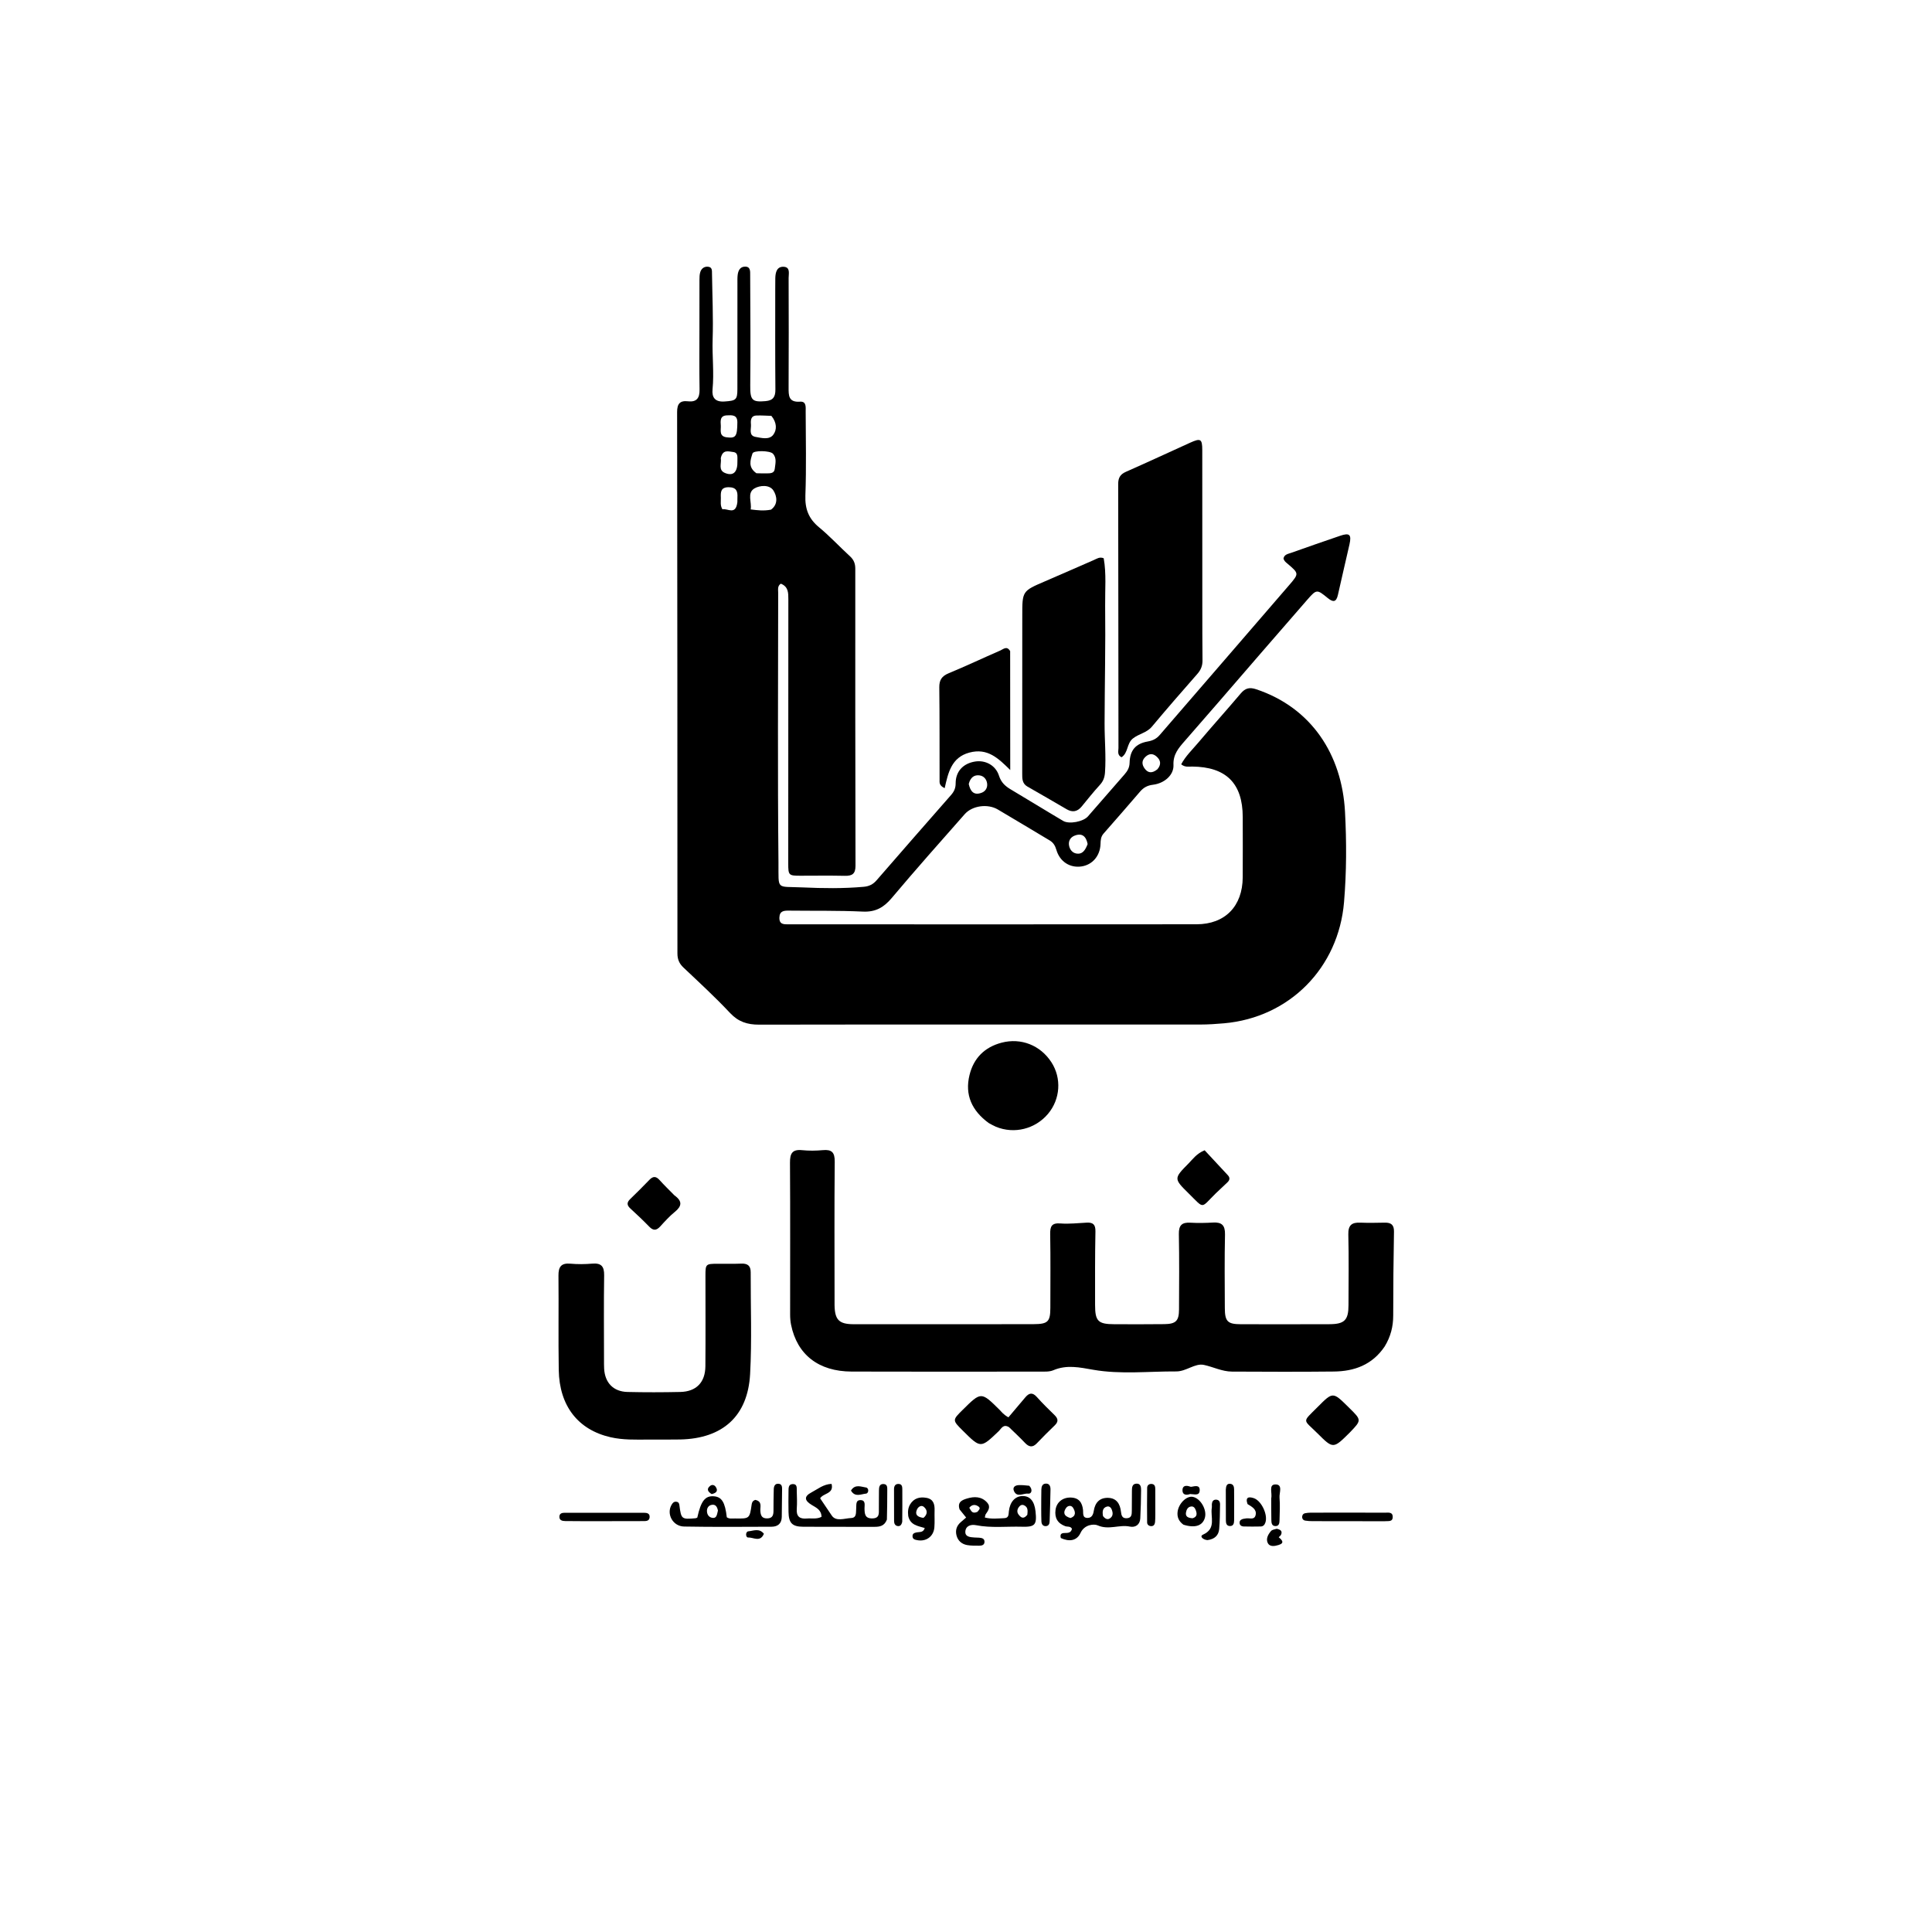
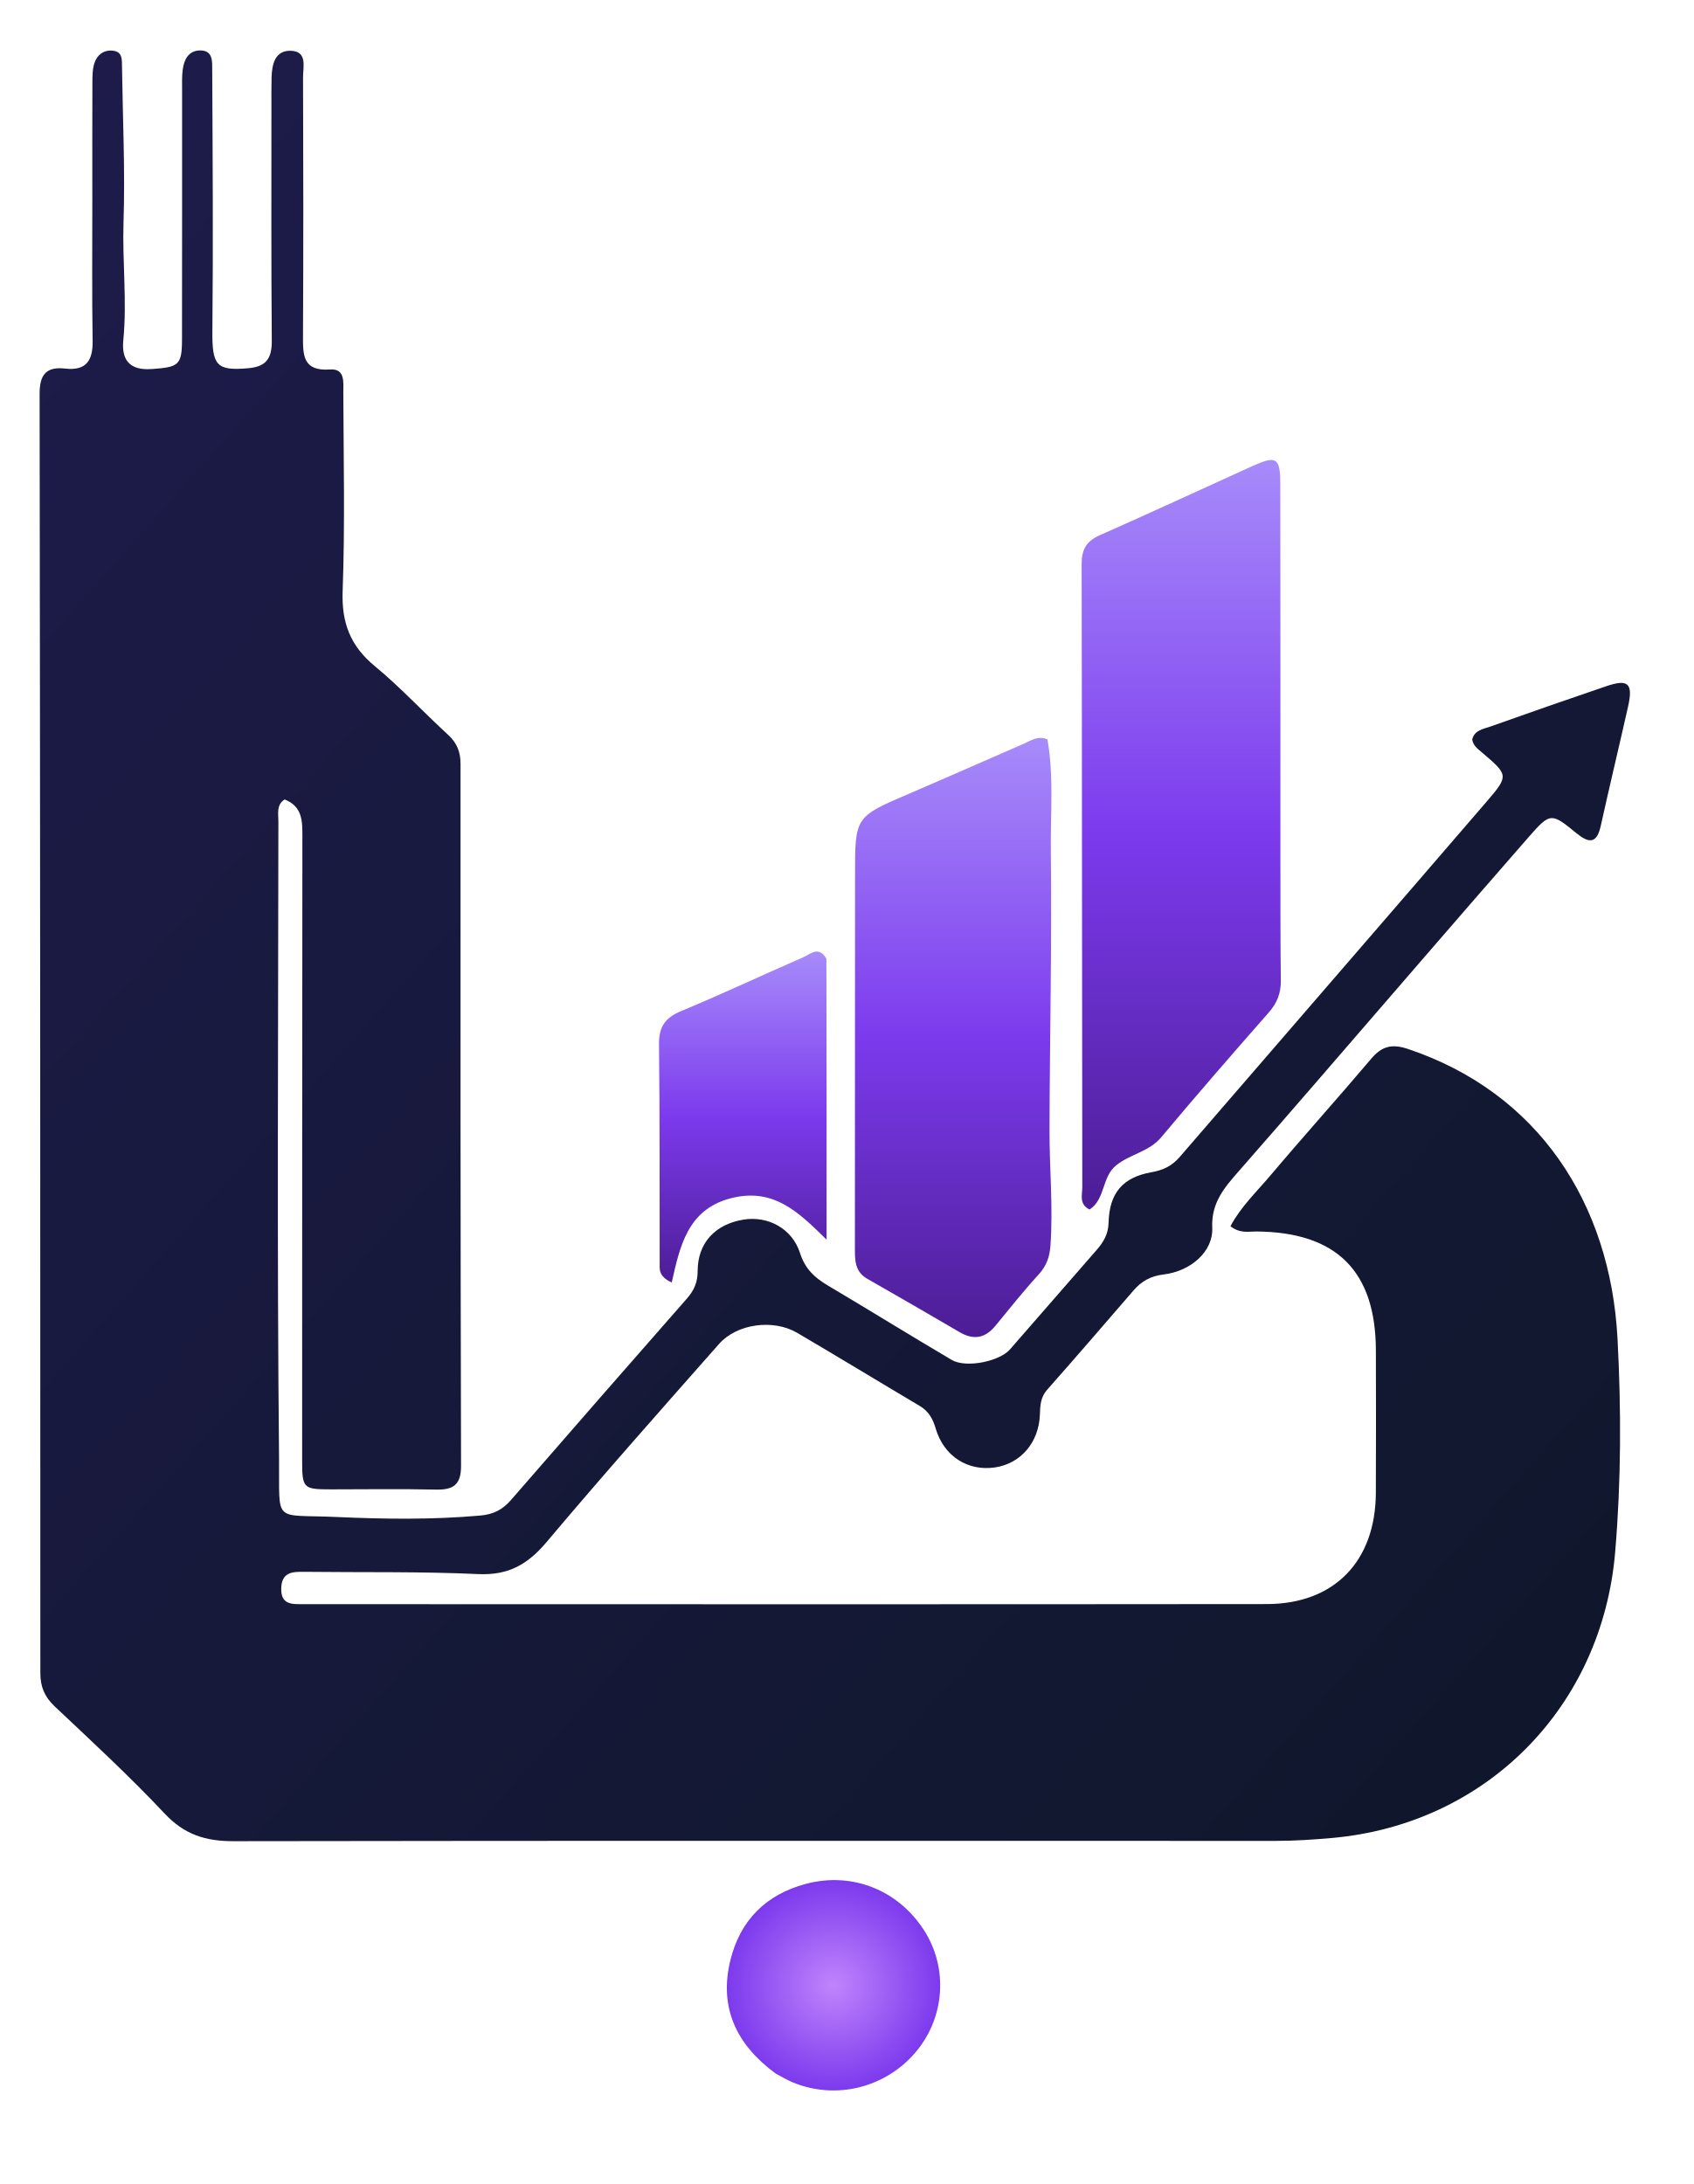
- <svg xmlns="http://www.w3.org/2000/svg" version="1.1" id="Layer_1" x="0px" y="0px" width="100%" viewBox="0 0 1024 1024" enable-background="new 0 0 1024 1024" xml:space="preserve">
-   <path fill="#000000" opacity="1" stroke="none" d=" M370.711,175   C370.711,165.834 370.69,157.169 370.729,148.504   C370.736,147.021 370.737,145.45 371.207,144.079   C371.854,142.196 373.441,141.083 375.504,141.397   C377.511,141.702 377.35,143.472 377.371,144.957   C377.539,156.605 378.088,168.265 377.711,179.896   C377.425,188.727 378.526,197.529 377.663,206.358   C377.242,210.67 378.985,213.157 384.048,212.797   C390.015,212.372 390.822,211.988 390.833,206.222   C390.868,187.558 390.846,168.894 390.854,150.23   C390.854,148.731 390.797,147.218 390.977,145.737   C391.26,143.425 392.242,141.359 394.873,141.317   C397.857,141.27 397.601,143.914 397.61,145.75   C397.711,165.241 397.843,184.733 397.648,204.222   C397.57,212.014 398.55,213.262 405.773,212.607   C409.846,212.238 411.006,210.276 410.974,206.408   C410.826,188.745 410.898,171.081 410.893,153.417   C410.893,151.417 410.876,149.417 410.926,147.418   C411.003,144.372 411.72,141.221 415.355,141.397   C419.012,141.575 417.98,145.073 417.988,147.344   C418.062,166.674 418.074,186.005 417.977,205.334   C417.955,209.689 417.928,213.333 424.067,212.894   C427.5,212.648 427.018,215.892 427.025,218.113   C427.072,232.944 427.416,247.789 426.871,262.6   C426.608,269.75 428.602,274.928 434.098,279.464   C439.866,284.224 444.975,289.773 450.503,294.834   C452.522,296.682 453.322,298.7 453.321,301.404   C453.299,353.896 453.3,406.388 453.434,458.88   C453.445,463.217 451.629,464.291 447.733,464.202   C439.905,464.025 432.07,464.15 424.238,464.152   C418.038,464.154 417.783,463.933 417.784,457.669   C417.787,411.009 417.794,364.35 417.84,317.69   C417.843,314.249 417.874,310.944 413.855,309.363   C411.965,310.572 412.457,312.55 412.455,314.259   C412.423,361.919 412.13,409.582 412.605,457.236   C412.752,472.048 411.08,469.703 425.386,470.347   C436.129,470.831 446.997,470.992 457.802,470.02   C460.709,469.758 462.758,468.706 464.621,466.559   C477.725,451.46 490.883,436.406 504.073,421.382   C505.68,419.551 506.517,417.767 506.516,415.168   C506.516,408.833 510.504,404.643 516.821,403.627   C522.249,402.754 527.707,405.578 529.483,411.136   C530.623,414.704 532.759,416.651 535.705,418.398   C545.006,423.917 554.199,429.617 563.515,435.11   C566.688,436.981 574.187,435.49 576.597,432.738   C583.073,425.345 589.494,417.904 595.969,410.51   C597.54,408.715 598.643,406.913 598.707,404.326   C598.873,397.704 601.846,394.147 608.314,393.005   C610.953,392.539 612.928,391.588 614.659,389.582   C637.614,362.972 660.647,336.43 683.57,309.793   C688.559,303.997 688.392,303.86 682.42,298.773   C681.544,298.027 680.557,297.347 680.283,295.956   C680.729,293.819 682.776,293.572 684.399,292.994   C693.026,289.921 701.677,286.913 710.346,283.961   C715.301,282.273 716.422,283.329 715.247,288.553   C713.24,297.472 711.1,306.362 709.126,315.289   C708.228,319.352 706.471,319.225 703.651,316.92   C698.057,312.345 697.814,312.239 692.987,317.76   C676.984,336.063 661.137,354.502 645.221,372.88   C639.443,379.551 633.659,386.216 627.841,392.851   C624.652,396.487 621.709,399.897 621.964,405.467   C622.206,410.75 617.201,415.198 611.052,415.938   C608.135,416.289 606.087,417.452 604.276,419.551   C597.857,426.992 591.443,434.436 584.931,441.794   C583.442,443.477 583.363,445.311 583.297,447.341   C583.094,453.607 579.008,458.365 573.246,459.226   C567.163,460.135 561.761,456.764 559.914,450.485   C559.252,448.234 558.309,446.603 556.31,445.417   C547.139,439.98 538.038,434.426 528.842,429.032   C523.488,425.891 515.342,426.968 511.319,431.525   C498.314,446.256 485.27,460.96 472.614,475.988   C468.406,480.985 464.048,483.474 457.313,483.162   C444.341,482.56 431.331,482.807 418.337,482.652   C415.653,482.621 413.224,482.666 413.095,486.295   C412.958,490.188 415.69,489.909 418.217,489.909   C490.206,489.92 562.195,489.968 634.184,489.888   C649.349,489.871 658.577,480.295 658.666,464.999   C658.728,454.334 658.698,443.669 658.675,433.004   C658.635,415.156 649.829,406.425 631.847,406.294   C630.084,406.282 628.186,406.797 626.053,405.112   C628.353,400.757 631.968,397.336 635.097,393.629   C642.511,384.848 650.21,376.307 657.63,367.532   C660.015,364.711 662.265,364.136 665.868,365.343   C695.089,375.128 711.26,399.928 712.881,430.264   C713.732,446.185 713.707,462.213 712.361,478.197   C709.436,512.948 683.487,539.319 648.763,542.373   C644.622,542.737 640.458,543.019 636.304,543.02   C558.316,543.037 480.328,542.95 402.34,543.087   C396.074,543.098 391.343,541.585 386.929,536.882   C379.07,528.507 370.593,520.706 362.237,512.811   C359.986,510.684 359.051,508.423 359.051,505.358   C359.054,409.706 359.018,314.053 358.885,218.401   C358.879,214.05 360.341,212.205 364.688,212.696   C369.31,213.218 370.853,210.898 370.781,206.489   C370.612,196.161 370.717,185.83 370.711,175  M408.641,270.132   C412.645,267.223 411.71,262.767 409.937,259.993   C407.832,256.697 402.61,257.277 399.918,258.845   C395.755,261.271 398.583,266.147 397.87,270.009   C401.624,270.463 404.728,270.875 408.641,270.132  M408.85,220.415   C406.215,220.342 403.574,220.122 400.947,220.233   C397.858,220.363 397.847,222.846 398.022,224.974   C398.218,227.369 396.696,230.891 400.458,231.566   C403.577,232.125 407.672,233.249 409.816,230.472   C411.87,227.812 411.772,223.966 408.85,220.415  M400.93,250.83   C402.752,250.859 404.576,250.943 406.397,250.9   C408.217,250.857 410.369,250.958 410.639,248.499   C410.937,245.777 411.838,242.805 409.648,240.447   C408.107,238.787 399.384,238.633 398.838,240.341   C397.728,243.807 396.335,247.648 400.93,250.83  M390.819,266.142   C390.827,265.311 390.8,264.477 390.849,263.648   C391.041,260.395 390.316,258.276 386.287,258.236   C381.909,258.193 381.952,260.878 382.068,263.842   C382.144,265.795 381.602,267.839 382.908,269.948   C385.628,269.293 389.963,273.349 390.819,266.142  M390.816,223.826   C390.834,219.761 387.94,220.021 385.239,220.148   C381.421,220.327 381.921,223.311 382.041,225.673   C382.162,228.061 381.023,231.273 385.2,231.79   C389.931,232.375 390.771,231.409 390.816,223.826  M382.033,242.845   C382.544,245.541 380.495,249.131 384.267,250.689   C388.705,252.523 391.04,250.178 390.844,244.284   C390.781,242.407 391.366,239.859 388.547,239.566   C386.164,239.318 383.036,238.017 382.033,242.845  M576.468,447.356   C575.698,443.393 573.605,441.273 569.465,442.952   C567.305,443.827 566.16,445.82 566.635,448.239   C567.045,450.326 568.402,452.028 570.5,452.384   C573.73,452.934 575.227,450.636 576.468,447.356  M513.454,415.543   C514.285,419.298 516.063,421.817 520.366,420.144   C522.373,419.364 523.46,417.494 523.207,415.337   C522.933,413.002 521.406,411.227 519.076,410.956   C516.322,410.637 514.321,412.054 513.454,415.543  M613.442,407.739   C615.562,405.275 615.294,402.926 612.903,400.889   C611.027,399.291 609.083,399.324 607.179,401.074   C605.089,402.995 605.116,405.107 606.605,407.226   C608.294,409.628 610.448,410.156 613.442,407.739  z" />
-   <path fill="#000000" opacity="1" stroke="none" d=" M733.879,713.704   C727.254,723.472 717.761,726.825 706.935,726.941   C688.945,727.134 670.95,727.063 652.958,726.975   C647.737,726.95 642.989,724.469 638.068,723.422   C633.376,722.423 628.724,726.916 623.44,726.886   C608.797,726.805 594.008,728.528 579.572,726.025   C572.168,724.741 565.419,723.21 558.233,726.273   C556.196,727.142 553.641,726.977 551.323,726.98   C518.003,727.014 484.683,727.069 451.363,726.959   C433.849,726.902 422.484,717.987 419.281,702.142   C418.921,700.362 418.786,698.509 418.784,696.689   C418.766,669.866 418.887,643.043 418.712,616.222   C418.68,611.349 419.92,609.082 425.147,609.612   C428.774,609.98 432.493,609.93 436.129,609.598   C440.863,609.164 442.469,610.777 442.423,615.703   C442.197,640.025 442.33,664.35 442.335,688.673   C442.335,689.673 442.319,690.672 442.333,691.672   C442.441,699.537 444.67,701.845 452.442,701.864   C467.603,701.902 482.763,701.867 497.924,701.862   C514.584,701.855 531.244,701.883 547.904,701.825   C555.438,701.799 556.698,700.498 556.706,693.149   C556.72,680.155 556.846,667.157 556.623,654.166   C556.552,650.013 557.373,648.088 562.078,648.453   C566.693,648.811 571.384,648.249 576.038,648.022   C579.398,647.858 580.675,649.097 580.602,652.713   C580.343,665.693 580.414,678.679 580.416,691.662   C580.417,700.26 582.024,701.843 590.634,701.862   C599.463,701.882 608.294,701.933 617.123,701.817   C623.246,701.737 624.873,700.111 624.904,694.06   C624.972,680.733 625.07,667.402 624.821,654.078   C624.734,649.446 626.411,647.79 630.903,648.051   C634.886,648.283 638.905,648.21 642.891,647.975   C647.553,647.7 649.381,649.419 649.275,654.311   C648.992,667.3 649.13,680.299 649.182,693.293   C649.21,700.403 650.653,701.851 657.668,701.867   C673.328,701.904 688.989,701.904 704.649,701.849   C712.631,701.821 714.716,699.691 714.73,691.77   C714.753,679.275 714.947,666.775 714.64,654.287   C714.518,649.295 716.524,647.822 721.074,648.029   C725.396,648.226 729.735,648.087 734.066,648.028   C737.322,647.983 738.899,649.214 738.838,652.767   C738.583,667.587 738.421,682.411 738.43,697.233   C738.434,703.08 737.103,708.43 733.879,713.704  z" />
-   <path fill="#000000" opacity="1" stroke="none" d=" M637.255,322   C637.275,331.657 637.235,340.814 637.351,349.97   C637.387,352.808 636.522,355.027 634.631,357.176   C626.5,366.42 618.423,375.714 610.521,385.153   C607.792,388.413 603.598,388.91 600.449,391.422   C597.118,394.08 598.025,399.059 594.436,401.364   C592.024,400.174 592.811,398.08 592.808,396.438   C592.739,349.821 592.759,303.204 592.663,256.587   C592.657,253.317 593.69,251.422 596.749,250.074   C608.166,245.042 619.476,239.765 630.845,234.623   C636.366,232.126 637.219,232.618 637.228,238.589   C637.273,266.226 637.253,293.863 637.255,322  z" />
-   <path fill="#000000" opacity="1" stroke="none" d=" M344.01,762.996   C336.847,763.051 330.137,763.257 323.608,761.764   C306.343,757.817 296.464,745.133 296.15,726.12   C295.875,709.461 296.165,692.794 295.998,676.132   C295.952,671.505 297.385,669.33 302.333,669.775   C306.134,670.116 310.014,670.083 313.819,669.754   C318.597,669.341 320.287,671.112 320.212,675.955   C319.981,690.781 320.13,705.614 320.137,720.444   C320.137,722.11 320.113,723.78 320.206,725.442   C320.628,732.92 325.104,737.594 332.584,737.77   C341.91,737.989 351.249,737.973 360.576,737.768   C369.019,737.583 373.796,732.706 373.869,724.158   C374.005,708.163 373.895,692.166 373.902,676.169   C373.904,669.96 374.053,669.836 380.418,669.825   C384.583,669.818 388.754,669.912 392.913,669.746   C396.24,669.613 397.898,670.877 397.885,674.315   C397.82,692.31 398.559,710.346 397.573,728.289   C396.344,750.639 382.99,762.485 360.504,762.953   C355.174,763.064 349.84,762.988 344.01,762.996  z" />
-   <path fill="#000000" opacity="1" stroke="none" d=" M541.826,331.001   C541.829,329.169 541.834,327.836 541.832,326.503   C541.807,313.247 541.82,313.278 553.803,308.135   C562.524,304.392 571.202,300.55 579.904,296.762   C581.392,296.115 582.794,295.016 584.985,295.882   C586.454,304.084 585.649,312.583 585.75,320.977   C586,341.79 585.507,362.611 585.455,383.429   C585.433,392.08 586.277,400.718 585.673,409.393   C585.486,412.07 584.756,414.057 582.947,416.025   C579.57,419.699 576.47,423.629 573.294,427.484   C571.03,430.232 568.43,430.712 565.35,428.918   C558.442,424.897 551.539,420.866 544.589,416.918   C541.736,415.298 541.793,412.692 541.796,409.973   C541.82,383.816 541.818,357.658 541.826,331.001  z" />
-   <path fill="#000000" opacity="1" stroke="none" d=" M535.402,345.111   C535.443,366.339 535.443,387.235 535.443,408.131   C529.166,401.951 523.458,396.283 513.75,398.895   C504.219,401.46 502.505,409.735 500.702,417.741   C497.638,416.333 497.998,414.677 497.994,413.249   C497.948,396.942 498.043,380.633 497.847,364.328   C497.8,360.392 499.189,358.344 502.821,356.839   C512.038,353.018 521.066,348.745 530.218,344.763   C531.816,344.068 533.669,342.119 535.402,345.111  z" />
-   <path fill="#000000" opacity="1" stroke="none" d=" M524.009,595.213   C515.11,588.673 511.275,580.328 513.861,569.787   C516.055,560.843 521.833,555.026 530.855,552.648   C541.131,549.94 551.411,553.98 557.262,563.008   C562.75,571.476 562.013,582.623 555.451,590.388   C548.658,598.428 537.552,601.19 527.878,597.209   C526.654,596.705 525.508,596.013 524.009,595.213  z" />
-   <path fill="#000000" opacity="1" stroke="none" d=" M534.803,756.432   C531.704,754.553 530.678,757.282 529.3,758.594   C519.764,767.676 519.798,767.712 510.332,758.303   C504.712,752.717 504.712,752.717 510.316,747.176   C520.027,737.574 520.023,737.579 529.782,747.228   C530.826,748.259 531.641,749.606 534.479,751.218   C537.463,747.69 540.459,744.172 543.427,740.632   C545.401,738.277 547.226,737.825 549.534,740.421   C552.513,743.771 555.738,746.909 558.948,750.045   C560.874,751.926 561.067,753.543 559.01,755.499   C555.758,758.589 552.615,761.797 549.503,765.03   C547.207,767.415 545.297,766.911 543.207,764.696   C540.589,761.92 537.784,759.32 534.803,756.432  z" />
-   <path fill="#000000" opacity="1" stroke="none" d=" M562.258,815.195   C561.662,812.975 562.737,812.536 564.312,812.528   C566.002,812.52 567.701,812.476 568.163,810.291   C567.359,808.794 565.774,809.335 564.595,808.901   C560.525,807.402 558.902,804.464 559.447,800.311   C559.987,796.187 563.257,793.625 567.518,793.73   C571.89,793.838 573.635,796.414 574.039,800.421   C574.208,802.102 573.614,804.525 576.416,804.532   C578.647,804.538 579.415,802.795 579.718,800.818   C580.392,796.432 582.83,793.738 587.392,793.896   C591.86,794.05 593.68,797.171 594.13,801.203   C594.357,803.239 594.781,804.868 597.301,804.693   C599.948,804.509 599.855,802.499 599.884,800.661   C599.937,797.163 599.885,793.664 599.94,790.166   C599.967,788.485 599.998,786.535 602.234,786.369   C604.589,786.193 604.815,788.187 604.8,789.842   C604.756,794.832 604.638,799.826 604.37,804.808   C604.189,808.199 601.69,809.717 598.848,809.121   C593.226,807.942 587.662,811.079 581.798,808.476   C579.816,807.595 574.784,807.979 572.718,812.463   C570.765,816.704 566.719,817.264 562.258,815.195  M567.352,804.592   C570.551,803.505 569.96,801.17 568.755,799.176   C567.853,797.685 565.996,797.899 565.038,799.26   C563.467,801.492 563.646,803.539 567.352,804.592  M584.62,803.558   C585.778,805.01 587.136,805.889 588.776,804.371   C590.026,803.214 589.82,801.635 589.299,800.202   C588.875,799.036 587.933,798.137 586.629,798.531   C584.49,799.177 584.158,800.951 584.62,803.558  z" />
-   <path fill="#000000" opacity="1" stroke="none" d=" M470.074,805.417   C468.767,808.885 466.213,809.261 463.41,809.255   C450.854,809.229 438.298,809.274 425.743,809.208   C419.89,809.178 418.045,807.278 417.929,801.383   C417.857,797.724 417.874,794.062 417.93,790.403   C417.956,788.769 417.807,786.704 420.115,786.594   C422.638,786.473 422.259,788.645 422.299,790.224   C422.38,793.383 422.54,796.56 422.304,799.703   C422.003,803.727 423.825,805.178 427.592,804.841   C430.156,804.611 432.855,805.303 435.43,803.947   C435.326,800.246 432.645,799.1 430.266,797.674   C426.244,795.262 426.092,793.087 430.158,790.963   C433.431,789.254 436.424,786.644 440.748,786.49   C442.1,791.871 436.481,791.242 434.69,794.143   C436.656,797.086 438.809,800.206 440.845,803.262   C443.07,806.603 447.617,804.756 451.129,804.582   C454.214,804.429 453.585,801.625 453.8,799.547   C453.991,797.691 453.315,794.924 456.32,795.103   C458.926,795.259 458.176,797.861 458.21,799.527   C458.268,802.428 458.43,804.861 462.366,804.791   C466.323,804.72 465.787,801.995 465.821,799.545   C465.866,796.385 465.807,793.223 465.864,790.063   C465.894,788.365 465.997,786.434 468.359,786.565   C470.467,786.681 470.267,788.553 470.269,790.007   C470.277,794.997 470.21,799.987 470.074,805.417  z" />
-   <path fill="#000000" opacity="1" stroke="none" d=" M400.327,794.971   C404.105,795.789 402.873,798.6 402.995,800.693   C403.143,803.218 403.756,804.857 406.714,804.779   C409.492,804.705 409.949,802.997 409.963,800.78   C409.988,796.951 409.983,793.12 410.111,789.294   C410.165,787.699 410.761,786.199 412.765,786.437   C414.548,786.649 414.526,788.2 414.519,789.531   C414.493,794.359 414.437,799.187 414.351,804.015   C414.288,807.536 412.212,809.187 408.926,809.197   C393.486,809.247 378.042,809.383 362.607,809.096   C356.549,808.983 353.076,802.376 355.979,797.512   C356.621,796.437 357.404,795.668 358.796,796.013   C359.774,796.255 359.988,796.978 360.102,797.865   C361.05,805.194 361.255,805.353 368.656,804.702   C368.971,804.674 369.272,804.483 369.578,804.365   C371.536,795.485 373.748,792.675 378.462,793.076   C382.574,793.426 384.321,796.292 385.214,804.18   C386.536,805.146 388.083,804.794 389.547,804.819   C397.305,804.955 397.303,804.939 398.399,797.414   C398.547,796.396 398.852,795.464 400.327,794.971  M380.523,800.639   C380.139,798.688 379.288,797.09 376.979,797.654   C375.415,798.036 374.628,799.444 374.703,801.036   C374.787,802.819 375.761,804.219 377.577,804.494   C379.88,804.843 379.978,802.82 380.523,800.639  z" />
-   <path fill="#000000" opacity="1" stroke="none" d=" M508.61,800.038   C507.25,796 510.124,794.979 512.569,794.239   C516.351,793.094 520.207,793.075 523.185,796.36   C525.27,798.66 523.782,800.641 522.425,802.608   C522.174,802.971 522.182,803.512 521.986,804.321   C525.503,805.231 528.945,804.796 532.351,804.653   C534.704,804.555 534.543,802.713 534.724,801.015   C535.252,796.071 538.017,793.027 541.885,792.939   C545.889,792.848 548.249,795.588 548.844,801.021   C549.625,808.157 548.651,809.394 541.648,809.195   C533.526,808.963 525.375,809.97 517.274,808.377   C514.701,807.87 511.819,808.67 511.646,811.773   C511.491,814.575 514.231,814.751 516.438,814.901   C517.268,814.958 518.103,814.935 518.93,815.01   C520.294,815.133 521.753,815.345 521.801,817.095   C521.849,818.856 520.45,819.253 519.05,819.248   C516.896,819.241 514.702,819.298 512.598,818.923   C509.789,818.422 507.729,816.687 506.983,813.858   C506.243,811.053 507.051,808.603 509.314,806.696   C510.178,805.968 511.029,805.222 512.07,804.325   C510.878,802.868 509.842,801.602 508.61,800.038  M544.502,802.879   C544.695,800.905 545.03,798.822 542.712,797.807   C541.462,797.26 540.494,798.034 539.829,799.048   C539.042,800.248 538.988,801.607 539.851,802.727   C541.003,804.221 542.369,805.525 544.502,802.879  M518.038,801.316   C518.709,800.453 520.032,799.481 518.627,798.482   C517.088,797.387 515.287,797.213 513.742,799.138   C514.692,800.563 515.092,802.607 518.038,801.316  z" />
-   <path fill="#000000" opacity="1" stroke="none" d=" M644.443,632.444   C636.203,640.516 638.604,641.008 630.019,632.549   C622.075,624.722 622.102,624.589 629.968,616.645   C632.264,614.326 634.15,611.454 638.487,609.671   C642.408,613.89 646.57,618.385 650.753,622.859   C652.07,624.268 651.801,625.51 650.501,626.726   C648.558,628.542 646.624,630.367 644.443,632.444  z" />
-   <path fill="#000000" opacity="1" stroke="none" d=" M715.344,759.342   C706.675,767.94 706.61,768.005 698.374,759.786   C690.551,751.979 689.954,754.209 698.43,745.681   C706.427,737.633 706.466,737.671 714.534,745.632   C714.771,745.864 715.007,746.097 715.243,746.33   C721.72,752.716 721.72,752.716 715.344,759.342  z" />
-   <path fill="#000000" opacity="1" stroke="none" d=" M357.465,633.571   C361.825,636.691 361.374,639.32 357.663,642.331   C354.844,644.618 352.378,647.368 349.916,650.059   C347.918,652.243 346.251,652.364 344.131,650.177   C340.901,646.844 337.518,643.652 334.095,640.516   C332.195,638.776 332.155,637.323 334.01,635.535   C337.474,632.197 340.874,628.788 344.213,625.324   C346.141,623.324 347.719,623.364 349.589,625.459   C352.016,628.18 354.662,630.706 357.465,633.571  z" />
-   <path fill="#000000" opacity="1" stroke="none" d=" M481.381,803.496   C481.084,801.081 481.336,799.087 482.389,797.343   C484.368,794.068 487.483,793.244 491.028,793.886   C494.795,794.568 495.46,797.342 495.347,800.632   C495.244,803.618 495.488,806.627 495.232,809.595   C494.815,814.432 490.791,817.246 486.067,816.299   C484.868,816.059 483.725,815.799 483.656,814.297   C483.585,812.759 484.7,812.429 485.915,812.184   C487.421,811.88 489.348,812.409 490.143,809.886   C486.637,808.782 482.458,808.457 481.381,803.496  M489.447,804.507   C491.702,802.648 491.706,800.427 489.678,798.682   C488.368,797.555 486.708,798.544 486.022,800.05   C484.808,802.713 486.151,804.085 489.447,804.507  z" />
-   <path fill="#000000" opacity="1" stroke="none" d=" M311.011,806.267   C306.858,806.246 303.202,806.255 299.548,806.189   C297.968,806.16 296.396,805.805 296.493,803.773   C296.577,802.023 298.05,801.796 299.421,801.794   C313.378,801.775 327.335,801.776 341.292,801.798   C342.864,801.801 344.472,802.087 344.314,804.18   C344.156,806.265 342.384,806.206 340.918,806.213   C331.115,806.262 321.312,806.255 311.011,806.267  z" />
-   <path fill="#000000" opacity="1" stroke="none" d=" M733.573,806.284   C720.659,806.272 708.193,806.268 695.727,806.236   C694.406,806.232 693.066,806.178 691.77,805.947   C690.68,805.753 690.077,804.906 690.182,803.768   C690.265,802.874 690.822,802.212 691.716,802.044   C692.688,801.861 693.688,801.748 694.675,801.746   C707.806,801.724 720.936,801.701 734.067,801.755   C735.75,801.762 738.194,801.231 738.167,804.036   C738.14,806.836 735.702,806.054 733.573,806.284  z" />
-   <path fill="#000000" opacity="1" stroke="none" d=" M627.23,808.107   C624.706,806.247 623.836,804.026 624.142,801.349   C624.648,796.916 628.895,792.735 632.205,793.364   C636.272,794.136 639.779,800.146 638.632,804.379   C637.478,808.641 633.454,810.073 627.23,808.107  M632.094,804.702   C634.508,804.014 634.515,802.358 633.789,800.434   C633.358,799.294 632.667,798.294 631.306,798.47   C629.572,798.694 628.872,800.114 628.603,801.597   C628.221,803.701 629.502,804.567 632.094,804.702  z" />
-   <path fill="#000000" opacity="1" stroke="none" d=" M661.211,797.185   C659.912,793.384 661.961,793.235 664.442,794.023   C668.592,795.341 672.109,802.878 670.679,806.992   C670.25,808.227 669.508,809.046 668.2,809.071   C665.211,809.128 662.219,809.151 659.231,809.062   C657.985,809.024 656.937,808.415 657.015,806.92   C657.077,805.74 657.965,805.267 658.988,805.017   C659.309,804.939 659.657,804.961 659.972,804.866   C661.864,804.296 664.824,805.976 665.508,803.005   C666.186,800.059 663.67,798.671 661.211,797.185  z" />
-   <path fill="#000000" opacity="1" stroke="none" d=" M551.867,799.945   C551.882,796.141 551.868,792.823 551.941,789.507   C551.976,787.911 552.467,786.379 554.365,786.337   C556.341,786.294 556.805,787.935 556.784,789.465   C556.709,795.097 556.505,800.728 556.328,806.358   C556.289,807.614 555.847,808.749 554.437,808.87   C552.775,809.012 552.051,807.887 551.973,806.399   C551.869,804.414 551.9,802.421 551.867,799.945  z" />
-   <path fill="#000000" opacity="1" stroke="none" d=" M639.955,816.295   C637.577,816.088 635.642,814.267 637.614,813.387   C644.837,810.162 641.449,804.071 642.286,799.143   C642.395,798.499 642.239,797.814 642.31,797.159   C642.447,795.901 642.952,794.867 644.417,794.853   C646.176,794.836 646.679,796.052 646.648,797.51   C646.555,801.824 646.58,806.155 646.188,810.446   C645.884,813.776 643.781,815.805 639.955,816.295  z" />
-   <path fill="#000000" opacity="1" stroke="none" d=" M649.704,789.469   C649.827,787.577 650.242,786.295 652.012,786.444   C653.705,786.587 654.085,787.958 654.097,789.344   C654.144,794.825 654.152,800.306 654.111,805.786   C654.099,807.345 653.778,808.97 651.713,808.821   C650.013,808.699 649.752,807.242 649.742,805.859   C649.703,800.544 649.704,795.229 649.704,789.469  z" />
-   <path fill="#000000" opacity="1" stroke="none" d=" M673.773,794.143   C674.437,791.225 672.192,786.717 676.13,786.778   C680.048,786.839 677.958,791.284 678.174,793.743   C678.518,797.684 678.26,801.68 678.181,805.652   C678.151,807.152 678.015,808.916 675.966,808.859   C673.961,808.802 673.871,807.038 673.842,805.544   C673.772,801.903 673.79,798.261 673.773,794.143  z" />
-   <path fill="#000000" opacity="1" stroke="none" d=" M612.341,802.843   C612.302,804.478 612.332,805.646 612.199,806.795   C612.051,808.078 611.406,809.003 609.939,808.872   C608.802,808.771 608.015,807.999 608.004,806.949   C607.937,800.815 607.935,794.68 608.02,788.547   C608.038,787.232 609.021,786.432 610.379,786.521   C612.187,786.64 612.318,788.053 612.325,789.425   C612.348,793.738 612.336,798.053 612.341,802.843  z" />
-   <path fill="#000000" opacity="1" stroke="none" d=" M478.204,806.543   C477.843,808.301 477.036,809.087 475.675,808.824   C474.32,808.562 473.89,807.41 473.881,806.181   C473.841,800.542 473.828,794.902 473.851,789.263   C473.857,787.816 474.389,786.557 476.072,786.517   C478.26,786.466 478.238,788.18 478.247,789.673   C478.28,795.147 478.257,800.621 478.204,806.543  z" />
-   <path fill="#000000" opacity="1" stroke="none" d=" M676.684,810.279   C678.683,810.704 679.826,811.493 678.986,813.412   C678.753,813.943 678.168,814.32 677.745,814.767   C679.438,816.172 681.074,817.831 677.701,818.867   C675.808,819.448 673.018,820.086 671.91,817.751   C670.877,815.575 672.133,813.22 673.695,811.447   C674.275,810.789 675.441,810.648 676.684,810.279  z" />
-   <path fill="#000000" opacity="1" stroke="none" d=" M545.519,787.477   C547.523,789.517 546.761,791.907 544.931,791.658   C542.458,791.321 539.088,793.938 537.438,790.314   C536.537,788.334 537.942,787.235 539.901,787.154   C541.665,787.082 543.439,787.238 545.519,787.477  z" />
-   <path fill="#000000" opacity="1" stroke="none" d=" M630.81,791.872   C628.295,792.707 626.618,792.084 626.737,789.643   C626.844,787.434 628.614,787.209 630.473,787.834   C630.785,787.94 631.139,788.086 631.441,788.032   C633.405,787.684 636.005,786.884 635.859,789.993   C635.72,792.962 633.013,791.918 630.81,791.872  z" />
-   <path fill="#000000" opacity="1" stroke="none" d=" M404.879,812.93   C402.964,817.607 399.299,814.763 396.516,814.904   C395.167,814.973 394.998,811.785 396.641,811.632   C399.289,811.384 402.415,809.808 404.879,812.93  z" />
-   <path fill="#000000" opacity="1" stroke="none" d=" M451.034,790.029   C453.2,786.454 456.396,788.036 458.98,788.398   C460.636,788.63 460.535,791.512 458.957,791.656   C456.377,791.891 453.165,793.731 451.034,790.029  z" />
-   <path fill="#000000" opacity="1" stroke="none" d=" M377.202,791.897   C375.052,790.567 374.399,789.142 376.39,787.555   C377.481,786.685 378.674,787.068 379.36,788.098   C380.778,790.225 379.621,791.355 377.202,791.897  z" />
+ <svg xmlns="http://www.w3.org/2000/svg" version="1.1" id="Layer_1" x="0px" y="0px" width="100%" height="100%" viewBox="350 130 380 490" enable-background="new 350 130 380 490" xml:space="preserve">
+   <style>
+   @keyframes float {
+     0% { transform: translateY(0px) rotate(0deg); }
+     50% { transform: translateY(-8px) rotate(0.4deg); }
+     100% { transform: translateY(0px) rotate(0deg); }
+   }
+   @keyframes pulseGlow {
+     0%, 100% { filter: drop-shadow(0 0 2px rgba(124, 58, 237, 0.4)); opacity: 0.9; }
+     50% { filter: drop-shadow(0 0 16px rgba(124, 58, 237, 0.95)); opacity: 1; }
+   }
+   @keyframes barFloat1 {
+     0%, 100% { transform: translateY(0) scaleY(1); }
+     50% { transform: translateY(-4px) scaleY(1.04); }
+   }
+   @keyframes barFloat2 {
+     0%, 100% { transform: translateY(0) scaleY(1); }
+     50% { transform: translateY(-6px) scaleY(1.06); }
+   }
+   @keyframes barFloat3 {
+     0%, 100% { transform: translateY(0) scaleY(1); }
+     50% { transform: translateY(-5px) scaleY(1.05); }
+   }
+   .logo-group {
+     transform-origin: 540px 370px;
+     animation: float 4.5s ease-in-out infinite;
+   }
+   .logo-body {
+     fill: url(#body-grad);
+   }
+   .logo-bar-1 {
+     fill: url(#purple-grad);
+     transform-origin: 615px 380px;
+     animation: barFloat1 3.8s ease-in-out infinite;
+   }
+   .logo-bar-2 {
+     fill: url(#purple-grad);
+     transform-origin: 563px 400px;
+     animation: barFloat2 4.2s ease-in-out infinite;
+   }
+   .logo-bar-3 {
+     fill: url(#purple-grad);
+     transform-origin: 516px 410px;
+     animation: barFloat3 4s ease-in-out infinite;
+   }
+   .logo-dot {
+     fill: url(#dot-grad);
+     transform-origin: 535px 575px;
+     animation: pulseGlow 2.5s ease-in-out infinite;
+   }
+ </style>
+   <defs>
+     <linearGradient id="body-grad" x1="0%" y1="0%" x2="100%" y2="100%">
+       <stop offset="0%" stop-color="#1e1b4b" />
+       <stop offset="100%" stop-color="#0f172a" />
+     </linearGradient>
+     <linearGradient id="purple-grad" x1="0%" y1="0%" x2="0%" y2="100%">
+       <stop offset="0%" stop-color="#a78bfa" />
+       <stop offset="50%" stop-color="#7c3aed" />
+       <stop offset="100%" stop-color="#4c1d95" />
+     </linearGradient>
+     <radialGradient id="dot-grad" cx="50%" cy="50%" r="50%">
+       <stop offset="0%" stop-color="#c084fc" />
+       <stop offset="100%" stop-color="#7c3aed" />
+     </radialGradient>
+   </defs>
+   <g class="logo-group">
+     <path class="logo-body" d=" M370.711,175   C370.711,165.834 370.69,157.169 370.729,148.504   C370.736,147.021 370.737,145.45 371.207,144.079   C371.854,142.196 373.441,141.083 375.504,141.397   C377.511,141.702 377.35,143.472 377.371,144.957   C377.539,156.605 378.088,168.265 377.711,179.896   C377.425,188.727 378.526,197.529 377.663,206.358   C377.242,210.67 378.985,213.157 384.048,212.797   C390.015,212.372 390.822,211.988 390.833,206.222   C390.868,187.558 390.846,168.894 390.854,150.23   C390.854,148.731 390.797,147.218 390.977,145.737   C391.26,143.425 392.242,141.359 394.873,141.317   C397.857,141.27 397.601,143.914 397.61,145.75   C397.711,165.241 397.843,184.733 397.648,204.222   C397.57,212.014 398.55,213.262 405.773,212.607   C409.846,212.238 411.006,210.276 410.974,206.408   C410.826,188.745 410.898,171.081 410.893,153.417   C410.893,151.417 410.876,149.417 410.926,147.418   C411.003,144.372 411.72,141.221 415.355,141.397   C419.012,141.575 417.98,145.073 417.988,147.344   C418.062,166.674 418.074,186.005 417.977,205.334   C417.955,209.689 417.928,213.333 424.067,212.894   C427.5,212.648 427.018,215.892 427.025,218.113   C427.072,232.944 427.416,247.789 426.871,262.6   C426.608,269.75 428.602,274.928 434.098,279.464   C439.866,284.224 444.975,289.773 450.503,294.834   C452.522,296.682 453.322,298.7 453.321,301.404   C453.299,353.896 453.3,406.388 453.434,458.88   C453.445,463.217 451.629,464.291 447.733,464.202   C439.905,464.025 432.07,464.15 424.238,464.152   C418.038,464.154 417.783,463.933 417.784,457.669   C417.787,411.009 417.794,364.35 417.84,317.69   C417.843,314.249 417.874,310.944 413.855,309.363   C411.965,310.572 412.457,312.55 412.455,314.259   C412.423,361.919 412.13,409.582 412.605,457.236   C412.752,472.048 411.08,469.703 425.386,470.347   C436.129,470.831 446.997,470.992 457.802,470.02   C460.709,469.758 462.758,468.706 464.621,466.559   C477.725,451.46 490.883,436.406 504.073,421.382   C505.68,419.551 506.517,417.767 506.516,415.168   C506.516,408.833 510.504,404.643 516.821,403.627   C522.249,402.754 527.707,405.578 529.483,411.136   C530.623,414.704 532.759,416.651 535.705,418.398   C545.006,423.917 554.199,429.617 563.515,435.11   C566.688,436.981 574.187,435.49 576.597,432.738   C583.073,425.345 589.494,417.904 595.969,410.51   C597.54,408.715 598.643,406.913 598.707,404.326   C598.873,397.704 601.846,394.147 608.314,393.005   C610.953,392.539 612.928,391.588 614.659,389.582   C637.614,362.972 660.647,336.43 683.57,309.793   C688.559,303.997 688.392,303.86 682.42,298.773   C681.544,298.027 680.557,297.347 680.283,295.956   C680.729,293.819 682.776,293.572 684.399,292.994   C693.026,289.921 701.677,286.913 710.346,283.961   C715.301,282.273 716.422,283.329 715.247,288.553   C713.24,297.472 711.1,306.362 709.126,315.289   C708.228,319.352 706.471,319.225 703.651,316.92   C698.057,312.345 697.814,312.239 692.987,317.76   C676.984,336.063 661.137,354.502 645.221,372.88   C639.443,379.551 633.659,386.216 627.841,392.851   C624.652,396.487 621.709,399.897 621.964,405.467   C622.206,410.75 617.201,415.198 611.052,415.938   C608.135,416.289 606.087,417.452 604.276,419.551   C597.857,426.992 591.443,434.436 584.931,441.794   C583.442,443.477 583.363,445.311 583.297,447.341   C583.094,453.607 579.008,458.365 573.246,459.226   C567.163,460.135 561.761,456.764 559.914,450.485   C559.252,448.234 558.309,446.603 556.31,445.417   C547.139,439.98 538.038,434.426 528.842,429.032   C523.488,425.891 515.342,426.968 511.319,431.525   C498.314,446.256 485.27,460.96 472.614,475.988   C468.406,480.985 464.048,483.474 457.313,483.162   C444.341,482.56 431.331,482.807 418.337,482.652   C415.653,482.621 413.224,482.666 413.095,486.295   C412.958,490.188 415.69,489.909 418.217,489.909   C490.206,489.92 562.195,489.968 634.184,489.888   C649.349,489.871 658.577,480.295 658.666,464.999   C658.728,454.334 658.698,443.669 658.675,433.004   C658.635,415.156 649.829,406.425 631.847,406.294   C630.084,406.282 628.186,406.797 626.053,405.112   C628.353,400.757 631.968,397.336 635.097,393.629   C642.511,384.848 650.21,376.307 657.63,367.532   C660.015,364.711 662.265,364.136 665.868,365.343   C695.089,375.128 711.26,399.928 712.881,430.264   C713.732,446.185 713.707,462.213 712.361,478.197   C709.436,512.948 683.487,539.319 648.763,542.373   C644.622,542.737 640.458,543.019 636.304,543.02   C558.316,543.037 480.328,542.95 402.34,543.087   C396.074,543.098 391.343,541.585 386.929,536.882   C379.07,528.507 370.593,520.706 362.237,512.811   C359.986,510.684 359.051,508.423 359.051,505.358   C359.054,409.706 359.018,314.053 358.885,218.401   C358.879,214.05 360.341,212.205 364.688,212.696   C369.31,213.218 370.853,210.898 370.781,206.489   C370.612,196.161 370.717,185.83 370.711,175              Z" />
+     <path class="logo-bar-1" d=" M637.255,322   C637.275,331.657 637.235,340.814 637.351,349.97   C637.387,352.808 636.522,355.027 634.631,357.176   C626.5,366.42 618.423,375.714 610.521,385.153   C607.792,388.413 603.598,388.91 600.449,391.422   C597.118,394.08 598.025,399.059 594.436,401.364   C592.024,400.174 592.811,398.08 592.808,396.438   C592.739,349.821 592.759,303.204 592.663,256.587   C592.657,253.317 593.69,251.422 596.749,250.074   C608.166,245.042 619.476,239.765 630.845,234.623   C636.366,232.126 637.219,232.618 637.228,238.589   C637.273,266.226 637.253,293.863 637.255,322   Z" />
+     <path class="logo-bar-2" d=" M541.826,331.001   C541.829,329.169 541.834,327.836 541.832,326.503   C541.807,313.247 541.82,313.278 553.803,308.135   C562.524,304.392 571.202,300.55 579.904,296.762   C581.392,296.115 582.794,295.016 584.985,295.882   C586.454,304.084 585.649,312.583 585.75,320.977   C586,341.79 585.507,362.611 585.455,383.429   C585.433,392.08 586.277,400.718 585.673,409.393   C585.486,412.07 584.756,414.057 582.947,416.025   C579.57,419.699 576.47,423.629 573.294,427.484   C571.03,430.232 568.43,430.712 565.35,428.918   C558.442,424.897 551.539,420.866 544.589,416.918   C541.736,415.298 541.793,412.692 541.796,409.973   C541.82,383.816 541.818,357.658 541.826,331.001   Z" />
+     <path class="logo-bar-3" d=" M535.402,345.111   C535.443,366.339 535.443,387.235 535.443,408.131   C529.166,401.951 523.458,396.283 513.75,398.895   C504.219,401.46 502.505,409.735 500.702,417.741   C497.638,416.333 497.998,414.677 497.994,413.249   C497.948,396.942 498.043,380.633 497.847,364.328   C497.8,360.392 499.189,358.344 502.821,356.839   C512.038,353.018 521.066,348.745 530.218,344.763   C531.816,344.068 533.669,342.119 535.402,345.111   Z" />
+     <path class="logo-dot" d=" M524.009,595.213   C515.11,588.673 511.275,580.328 513.861,569.787   C516.055,560.843 521.833,555.026 530.855,552.648   C541.131,549.94 551.411,553.98 557.262,563.008   C562.75,571.476 562.013,582.623 555.451,590.388   C548.658,598.428 537.552,601.19 527.878,597.209   C526.654,596.705 525.508,596.013 524.009,595.213   Z" />
+   </g>
</svg>
